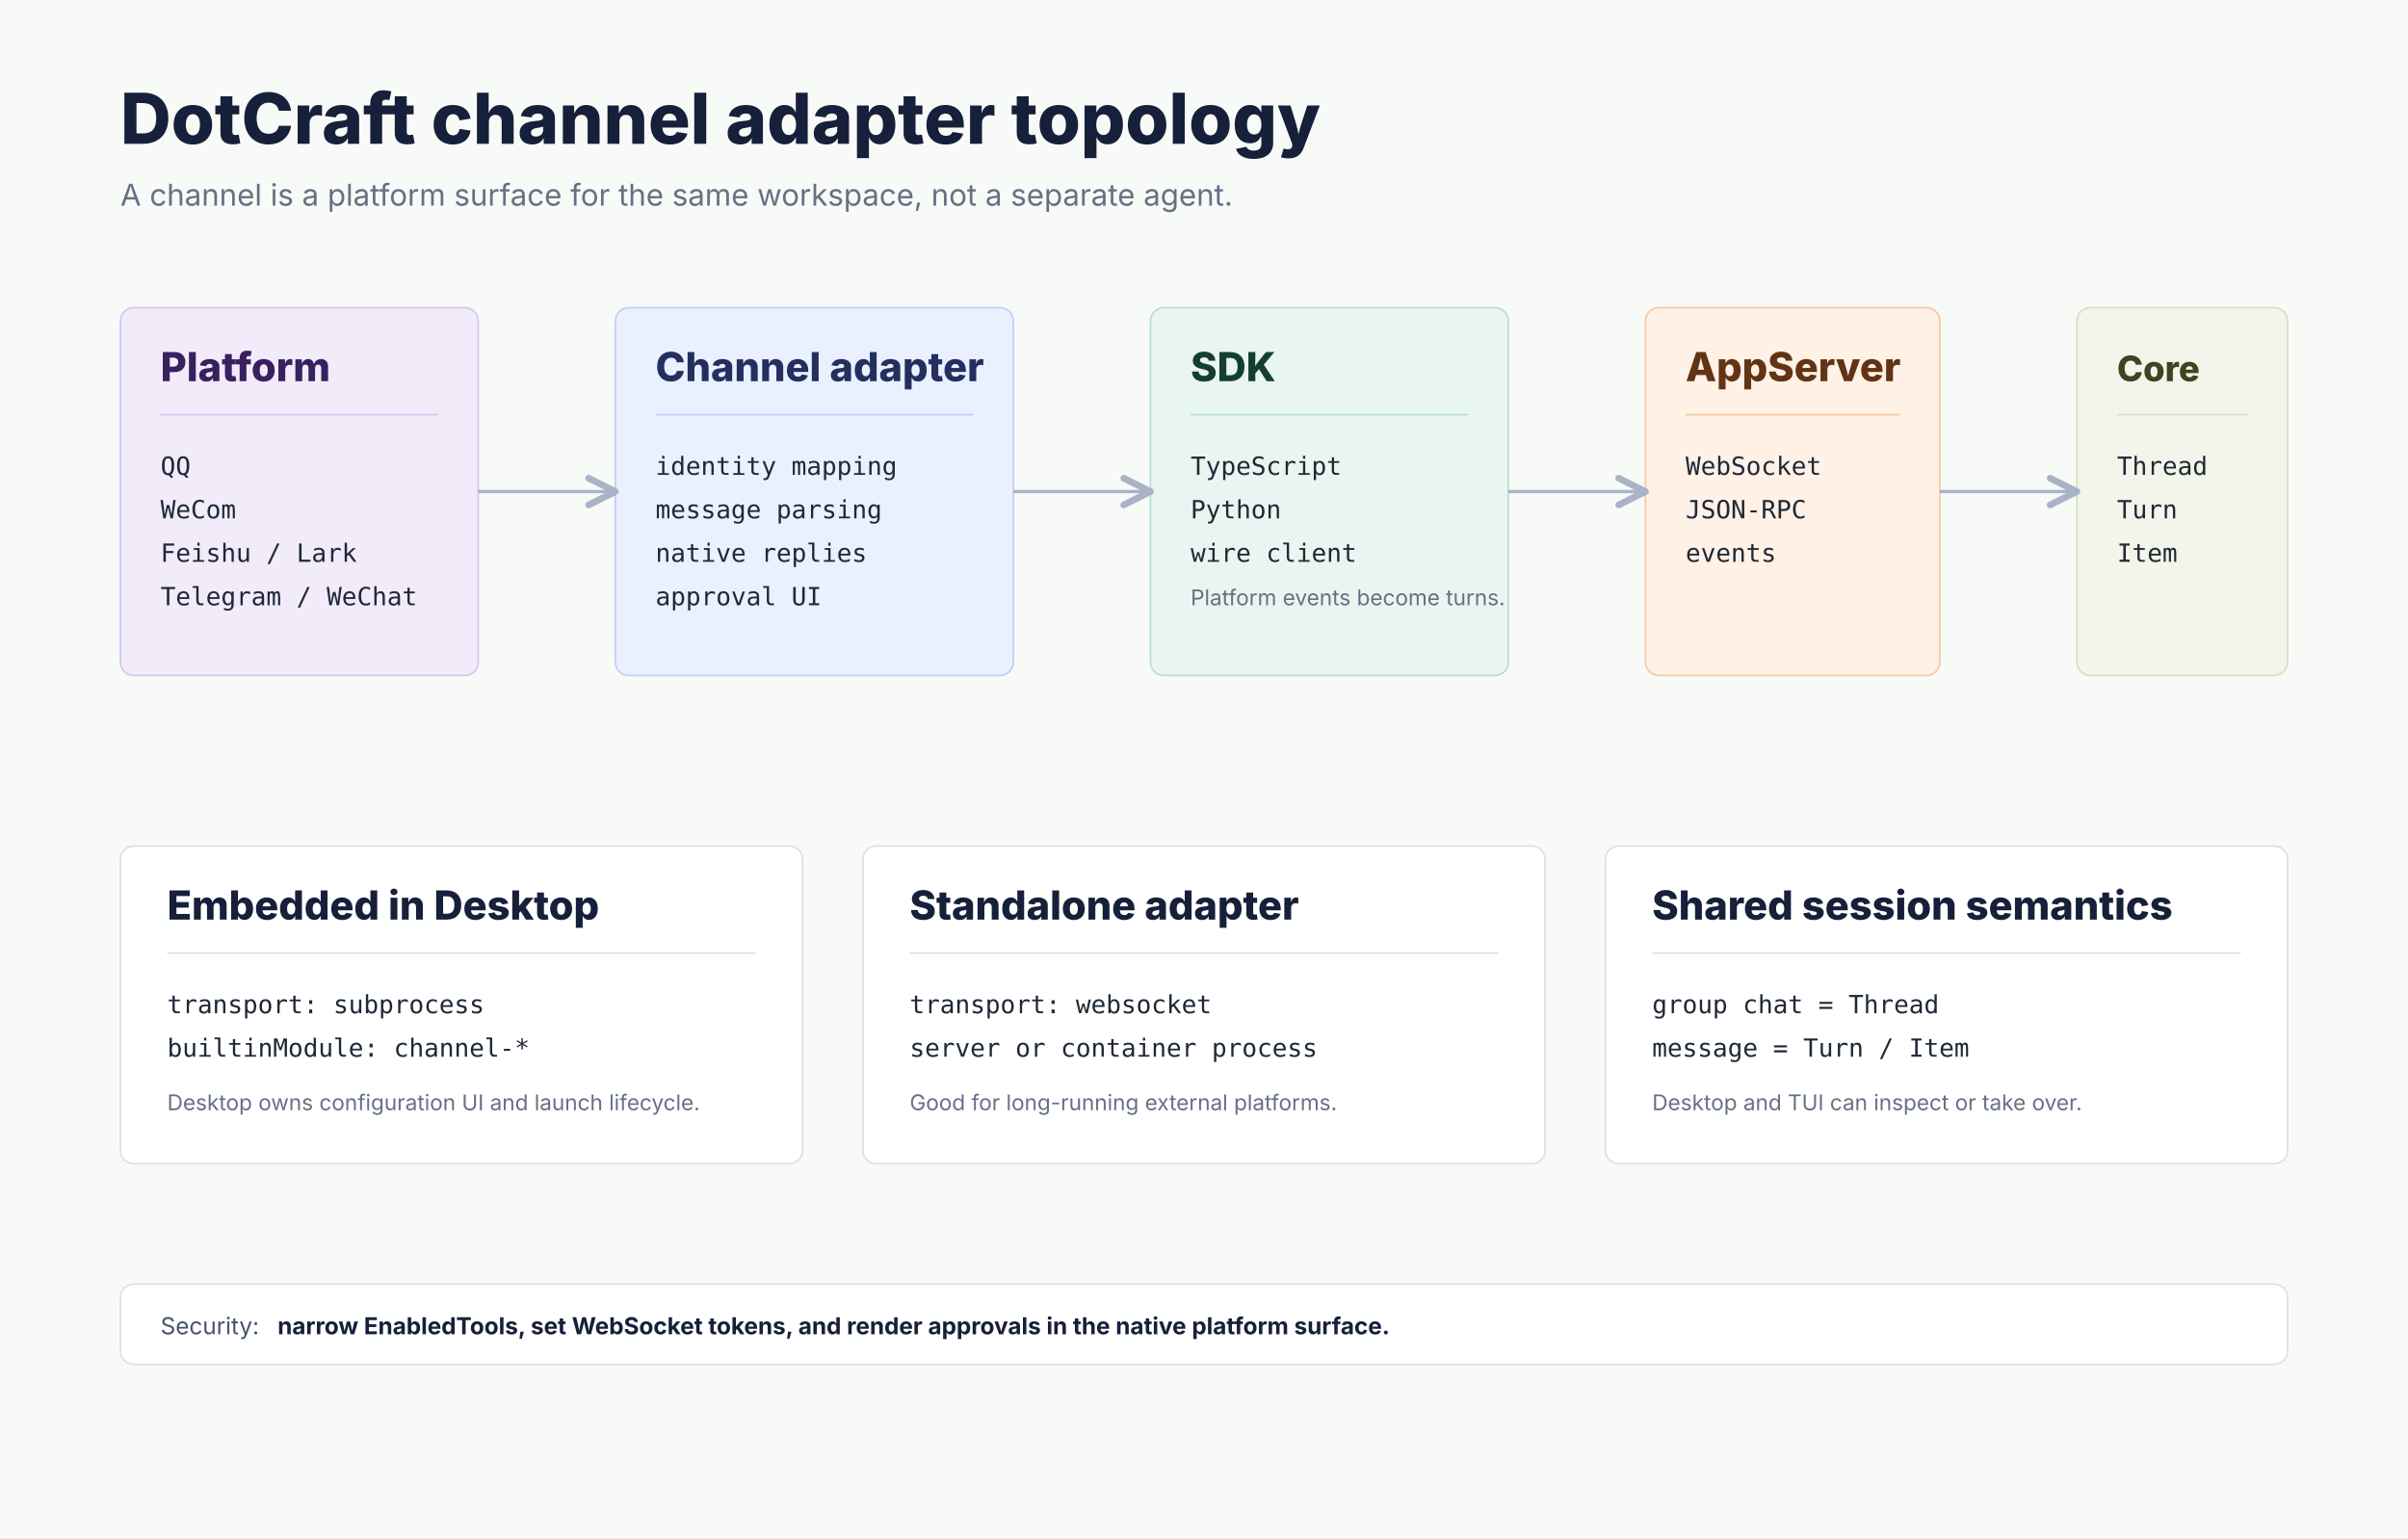
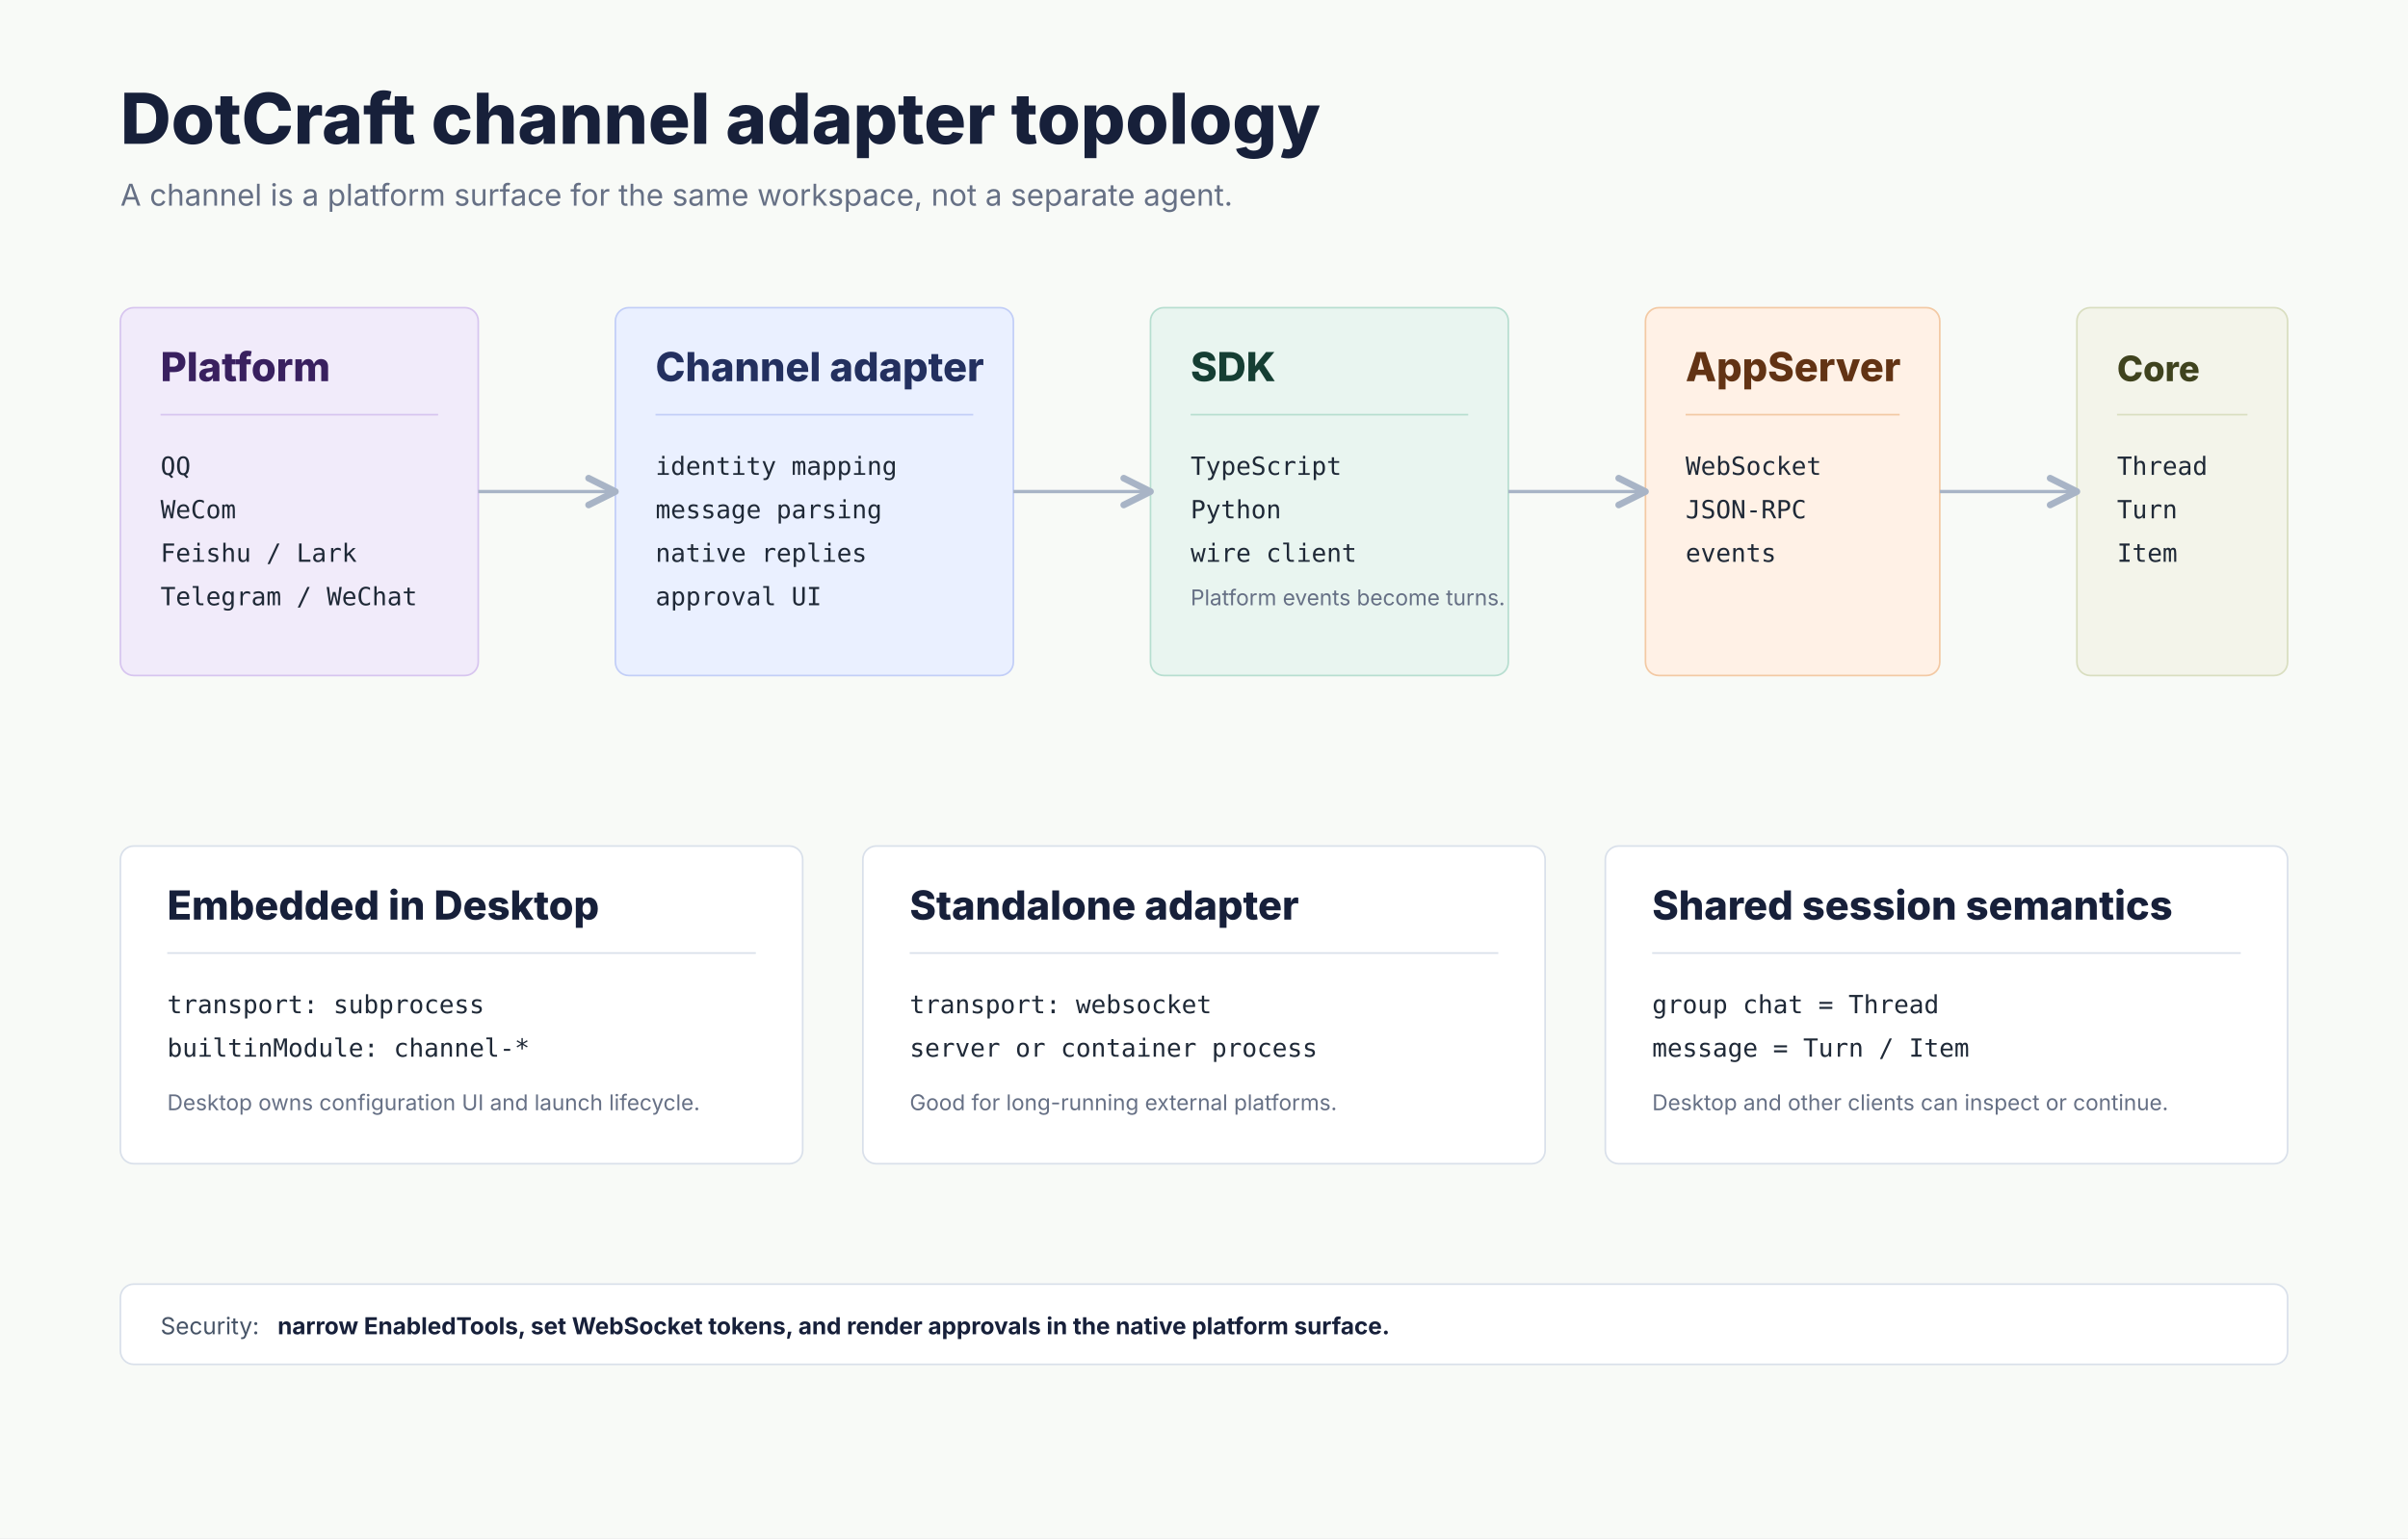
<svg xmlns="http://www.w3.org/2000/svg" width="1440" height="920" viewBox="0 0 1440 920" fill="none" role="img" aria-labelledby="title desc">
  <style>
    text { font-family: Inter, ui-sans-serif, system-ui, -apple-system, BlinkMacSystemFont, "Segoe UI", sans-serif; letter-spacing: 0; }
    .title { fill: #17203A; font-size: 42px; font-weight: 760; }
    .subtitle { fill: #667085; font-size: 18px; }
    .cardTitle { font-size: 24px; font-weight: 760; }
    .smallTitle { font-size: 18px; font-weight: 760; }
    .label { font-size: 14px; font-weight: 720; }
    .body { fill: #1F2937; font-size: 15px; }
    .mono { fill: #1F2937; font-size: 15px; font-family: "Cascadia Mono", ui-monospace, SFMono-Regular, Menlo, monospace; }
    .muted { fill: #667085; font-size: 13px; }
  </style>
  <defs>
    <marker id="arrow" markerWidth="12" markerHeight="12" refX="10" refY="6" orient="auto">
      <path d="M2 2L10 6L2 10" fill="none" stroke="#A8B4C6" stroke-width="2" stroke-linecap="round" stroke-linejoin="round" />
    </marker>
  </defs>
  <rect width="1440" height="920" fill="#F8FAF7" />
  <text x="72" y="86" class="title">DotCraft channel adapter topology</text>
  <text x="72" y="123" class="subtitle">A channel is a platform surface for the same workspace, not a separate agent.</text>
  <g transform="translate(72 184)">
    <rect x="0" y="0" width="214" height="220" rx="8" fill="#F1EBFA" stroke="#D7C5EF" />
    <text x="24" y="44" class="cardTitle" fill="#39205F">Platform</text>
    <line x1="24" y1="64" x2="190" y2="64" stroke="#D7C5EF" />
    <text x="24" y="100" class="mono">QQ</text>
    <text x="24" y="126" class="mono">WeCom</text>
    <text x="24" y="152" class="mono">Feishu / Lark</text>
    <text x="24" y="178" class="mono">Telegram / WeChat</text>
  </g>
  <g transform="translate(368 184)">
    <rect x="0" y="0" width="238" height="220" rx="8" fill="#EAF0FF" stroke="#C2CEF7" />
    <text x="24" y="44" class="cardTitle" fill="#23305F">Channel adapter</text>
    <line x1="24" y1="64" x2="214" y2="64" stroke="#C2CEF7" />
    <text x="24" y="100" class="mono">identity mapping</text>
    <text x="24" y="126" class="mono">message parsing</text>
    <text x="24" y="152" class="mono">native replies</text>
    <text x="24" y="178" class="mono">approval UI</text>
  </g>
  <g transform="translate(688 184)">
    <rect x="0" y="0" width="214" height="220" rx="8" fill="#E9F5F0" stroke="#B7DED0" />
    <text x="24" y="44" class="cardTitle" fill="#153E33">SDK</text>
    <line x1="24" y1="64" x2="190" y2="64" stroke="#B7DED0" />
    <text x="24" y="100" class="mono">TypeScript</text>
    <text x="24" y="126" class="mono">Python</text>
    <text x="24" y="152" class="mono">wire client</text>
    <text x="24" y="178" class="muted">Platform events become turns.</text>
  </g>
  <g transform="translate(984 184)">
    <rect x="0" y="0" width="176" height="220" rx="8" fill="#FFF1E6" stroke="#F3C9A4" />
    <text x="24" y="44" class="cardTitle" fill="#623314">AppServer</text>
    <line x1="24" y1="64" x2="152" y2="64" stroke="#F3C9A4" />
    <text x="24" y="100" class="mono">WebSocket</text>
    <text x="24" y="126" class="mono">JSON-RPC</text>
    <text x="24" y="152" class="mono">events</text>
  </g>
  <g transform="translate(1242 184)">
    <rect x="0" y="0" width="126" height="220" rx="8" fill="#F3F4EA" stroke="#D9DEC0" />
    <text x="24" y="44" fill="#3F431E" font-size="21" font-weight="760">Core</text>
    <line x1="24" y1="64" x2="102" y2="64" stroke="#D9DEC0" />
    <text x="24" y="100" class="mono">Thread</text>
    <text x="24" y="126" class="mono">Turn</text>
    <text x="24" y="152" class="mono">Item</text>
  </g>
  <path d="M286 294H368" stroke="#A8B4C6" stroke-width="2" marker-end="url(#arrow)" />
  <path d="M606 294H688" stroke="#A8B4C6" stroke-width="2" marker-end="url(#arrow)" />
  <path d="M902 294H984" stroke="#A8B4C6" stroke-width="2" marker-end="url(#arrow)" />
  <path d="M1160 294H1242" stroke="#A8B4C6" stroke-width="2" marker-end="url(#arrow)" />
  <g transform="translate(72 506)">
    <rect x="0" y="0" width="408" height="190" rx="8" fill="#FFFFFF" stroke="#D9E0EA" />
    <text x="28" y="44" class="cardTitle" fill="#17203A">Embedded in Desktop</text>
    <line x1="28" y1="64" x2="380" y2="64" stroke="#D9E0EA" />
    <text x="28" y="100" class="mono">transport: subprocess</text>
    <text x="28" y="126" class="mono">builtinModule: channel-*</text>
    <text x="28" y="158" class="muted">Desktop owns configuration UI and launch lifecycle.</text>
  </g>
  <g transform="translate(516 506)">
    <rect x="0" y="0" width="408" height="190" rx="8" fill="#FFFFFF" stroke="#D9E0EA" />
    <text x="28" y="44" class="cardTitle" fill="#17203A">Standalone adapter</text>
    <line x1="28" y1="64" x2="380" y2="64" stroke="#D9E0EA" />
    <text x="28" y="100" class="mono">transport: websocket</text>
    <text x="28" y="126" class="mono">server or container process</text>
    <text x="28" y="158" class="muted">Good for long-running external platforms.</text>
  </g>
  <g transform="translate(960 506)">
    <rect x="0" y="0" width="408" height="190" rx="8" fill="#FFFFFF" stroke="#D9E0EA" />
    <text x="28" y="44" class="cardTitle" fill="#17203A">Shared session semantics</text>
    <line x1="28" y1="64" x2="380" y2="64" stroke="#D9E0EA" />
    <text x="28" y="100" class="mono">group chat = Thread</text>
    <text x="28" y="126" class="mono">message = Turn / Item</text>
-     <text x="28" y="158" class="muted">Desktop and TUI can inspect or take over.</text>
+     <text x="28" y="158" class="muted">Desktop and other clients can inspect or continue.</text>
  </g>
  <g transform="translate(72 768)">
    <rect x="0" y="0" width="1296" height="48" rx="8" fill="#FFFFFF" stroke="#D9E0EA" />
    <text x="24" y="30" fill="#475467" font-size="14">Security:</text>
    <text x="94" y="30" fill="#17203A" font-size="14" font-weight="720">narrow EnabledTools, set WebSocket tokens, and render approvals in the native platform surface.</text>
  </g>
</svg>
